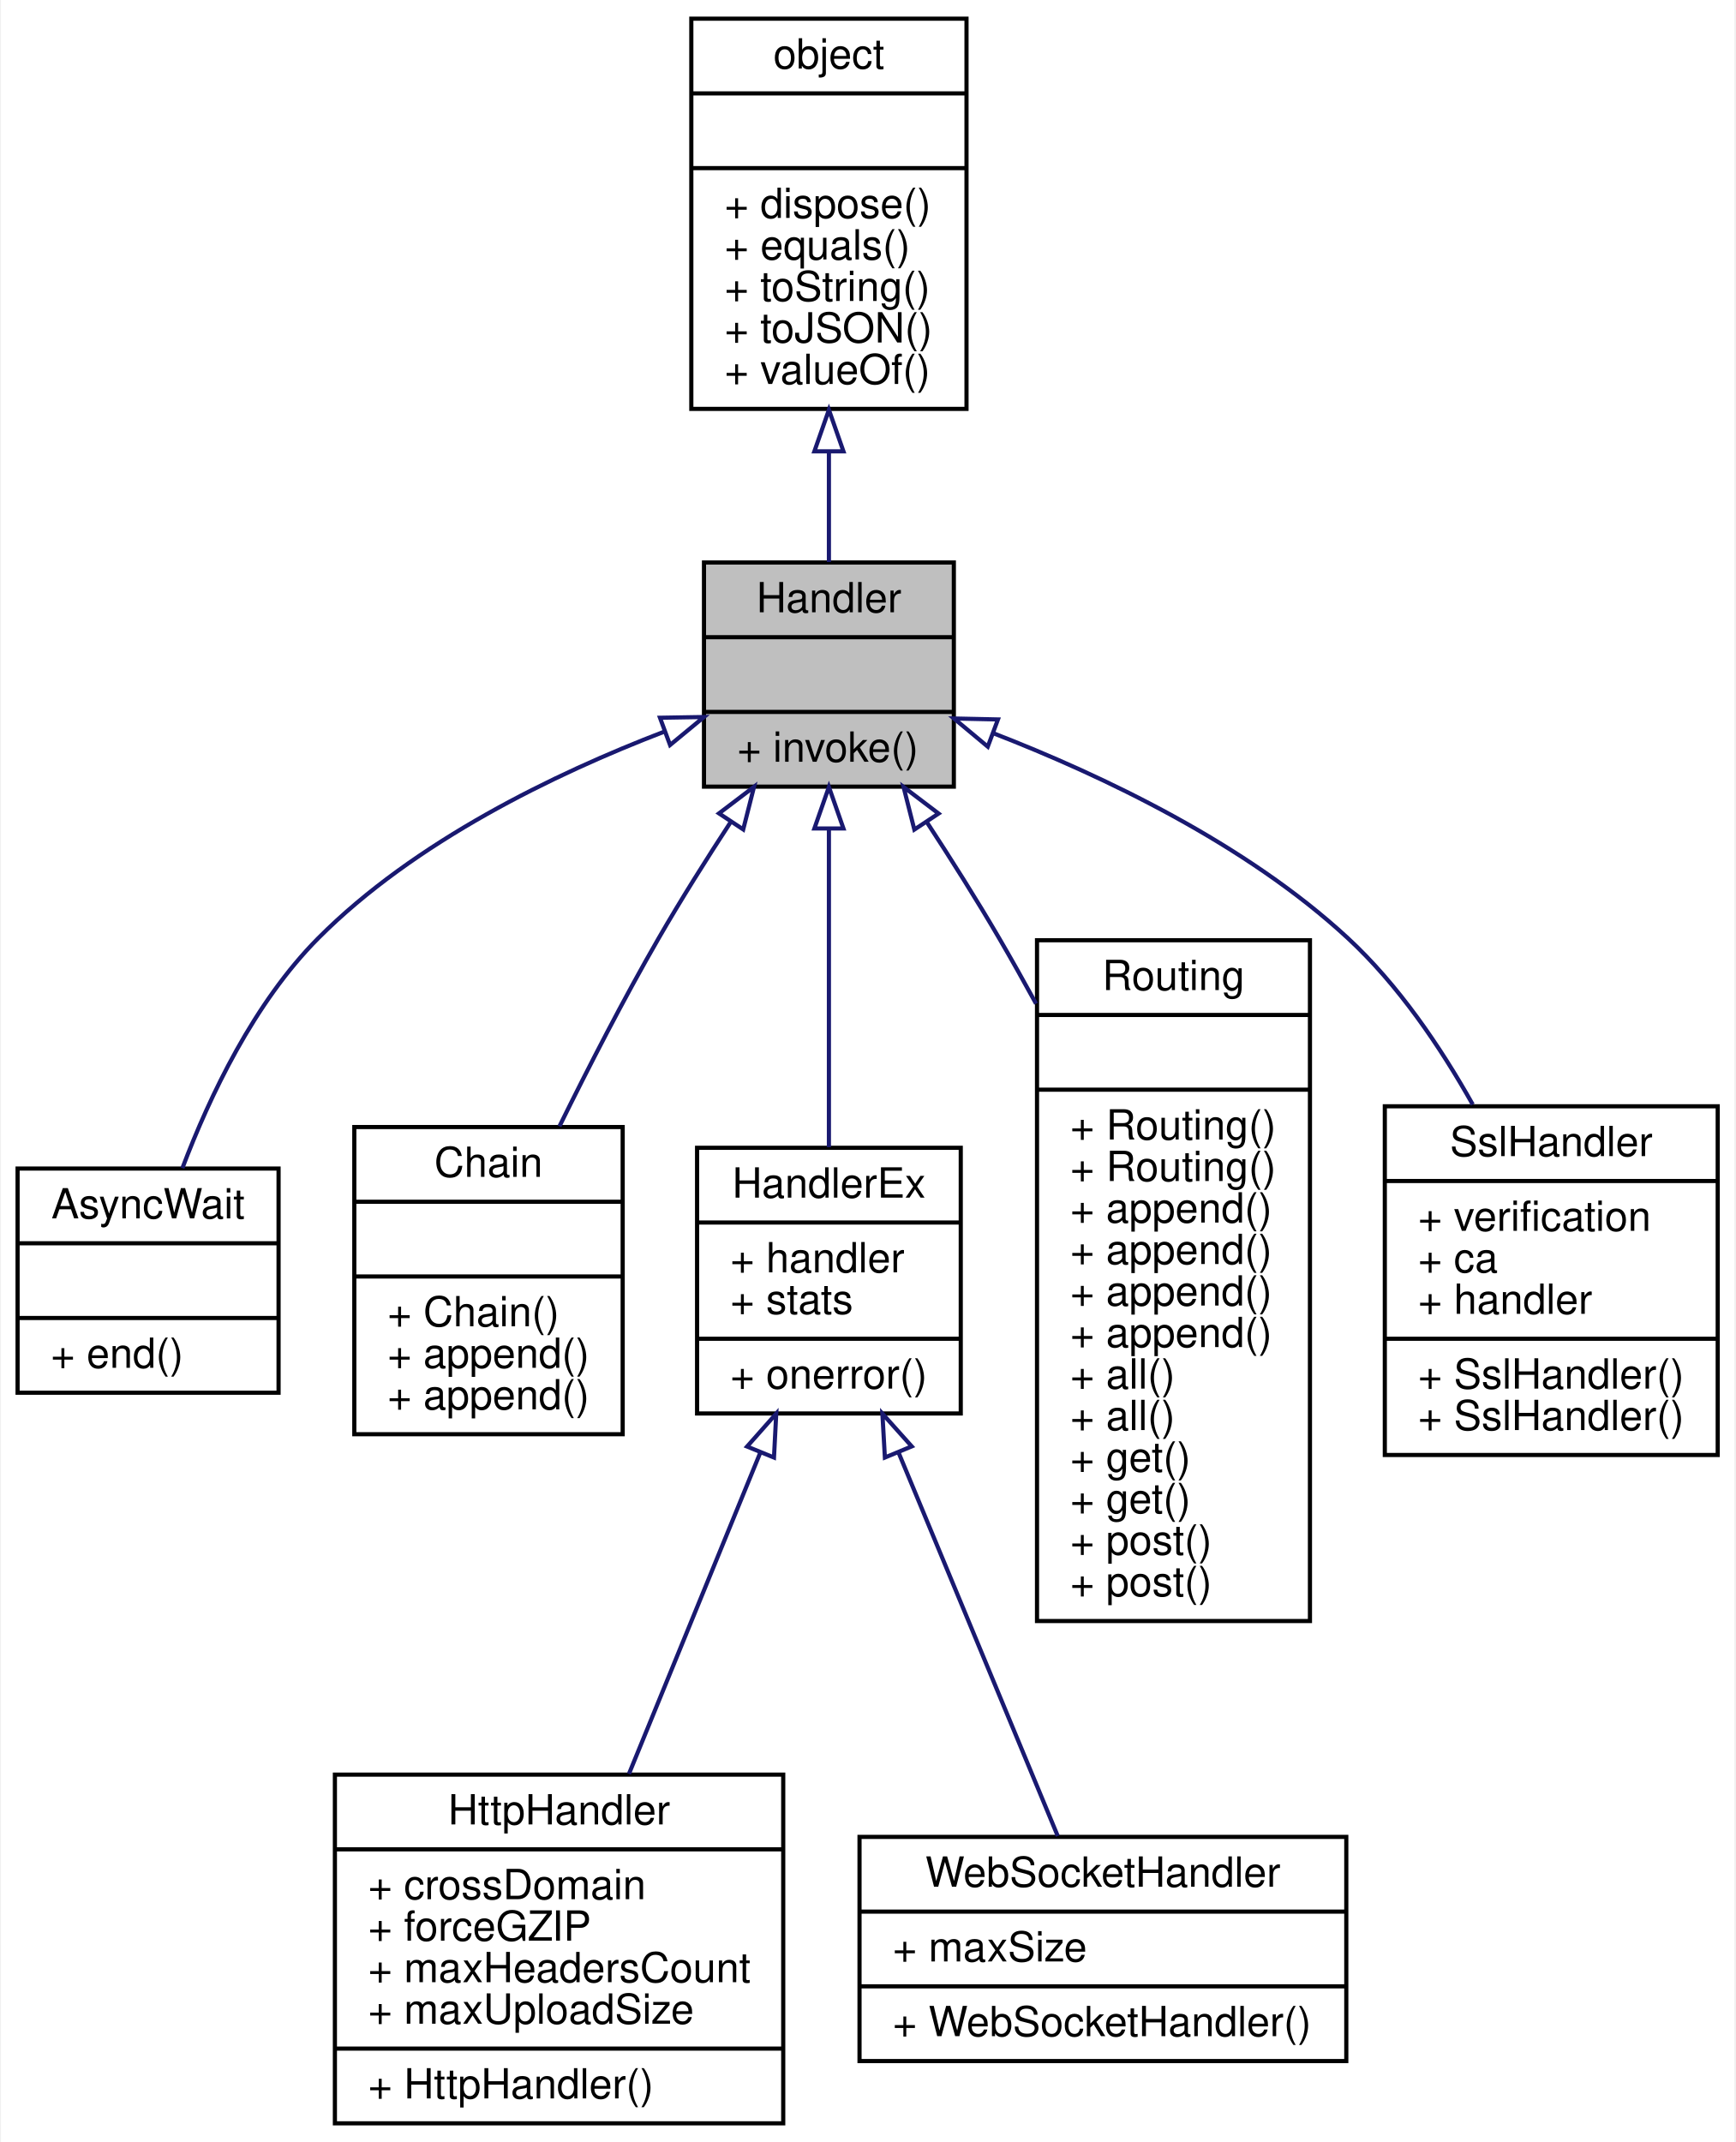
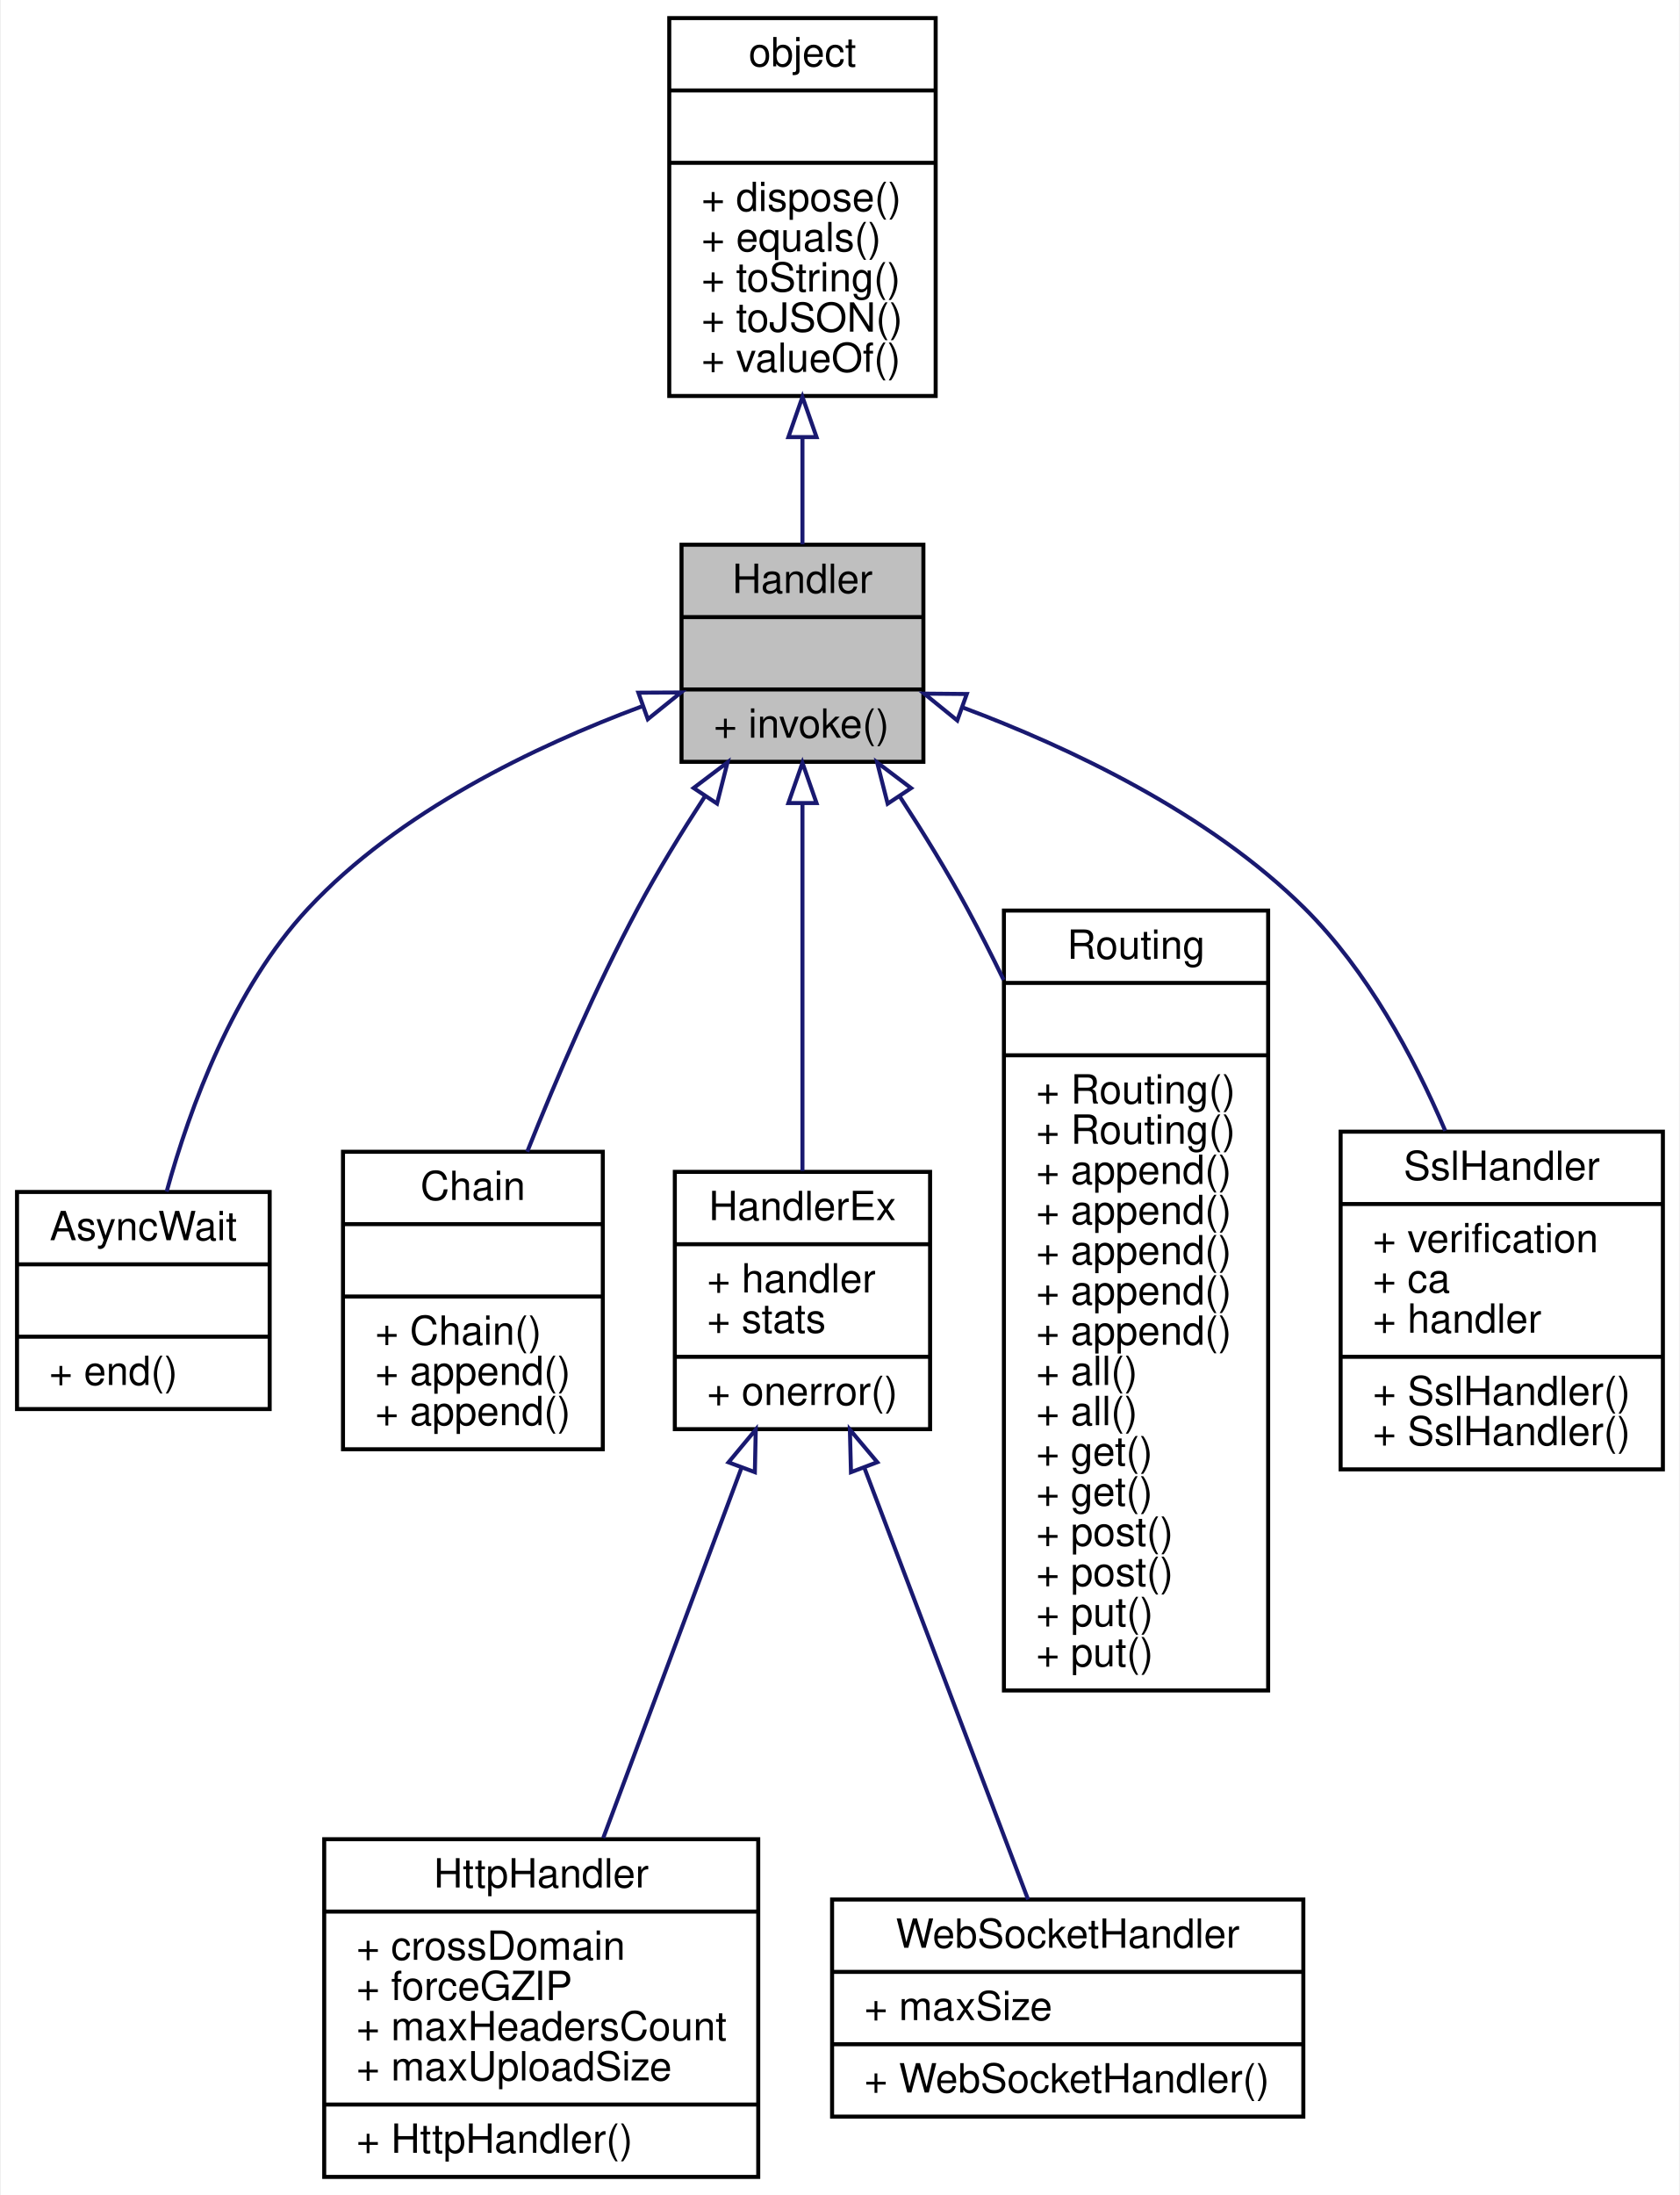
- <svg xmlns="http://www.w3.org/2000/svg" xmlns:xlink="http://www.w3.org/1999/xlink" width="418pt" height="516pt" viewBox="0.00 0.00 417.53 516.00">
-   <g id="graph0" class="graph" transform="scale(1 1) rotate(0) translate(4 512)">
-     <polygon fill="white" stroke="none" points="-4,4 -4,-512 413.527,-512 413.527,4 -4,4" />
+ <svg xmlns="http://www.w3.org/2000/svg" xmlns:xlink="http://www.w3.org/1999/xlink" width="418pt" height="546pt" viewBox="0.00 0.00 417.53 546.00">
+   <g id="graph0" class="graph" transform="scale(1 1) rotate(0) translate(4 542)">
+     <polygon fill="white" stroke="none" points="-4,4 -4,-542 413.527,-542 413.527,4 -4,4" />
    <g id="node1" class="node">
-       <polygon fill="#bfbfbf" stroke="black" points="165.34,-322.5 165.34,-376.5 225.525,-376.5 225.525,-322.5 165.34,-322.5" />
-       <text text-anchor="middle" x="195.433" y="-364.5" font-family="Helvetica,sans-Serif" font-size="10.00">Handler</text>
-       <polyline fill="none" stroke="black" points="165.34,-358.5 225.525,-358.5 " />
-       <text text-anchor="middle" x="195.433" y="-346.5" font-family="Helvetica,sans-Serif" font-size="10.00"> </text>
-       <polyline fill="none" stroke="black" points="165.34,-340.5 225.525,-340.5 " />
-       <text text-anchor="start" x="173.34" y="-328.5" font-family="Helvetica,sans-Serif" font-size="10.00">+ invoke()</text>
+       <polygon fill="#bfbfbf" stroke="black" points="165.34,-352.5 165.34,-406.5 225.525,-406.5 225.525,-352.5 165.34,-352.5" />
+       <text text-anchor="middle" x="195.433" y="-394.5" font-family="Helvetica,sans-Serif" font-size="10.00">Handler</text>
+       <polyline fill="none" stroke="black" points="165.34,-388.5 225.525,-388.5 " />
+       <text text-anchor="middle" x="195.433" y="-376.5" font-family="Helvetica,sans-Serif" font-size="10.00"> </text>
+       <polyline fill="none" stroke="black" points="165.34,-370.5 225.525,-370.5 " />
+       <text text-anchor="start" x="173.34" y="-358.5" font-family="Helvetica,sans-Serif" font-size="10.00">+ invoke()</text>
    </g>
    <g id="node3" class="node">
      <g id="a_node3">
        <a xlink:href="../../d2/d88/interfaceAsyncWait.html" target="_top" xlink:title="消息处理器异步等待对象 ">
-           <polygon fill="white" stroke="black" points="0,-176.5 0,-230.5 62.865,-230.5 62.865,-176.5 0,-176.5" />
-           <text text-anchor="middle" x="31.433" y="-218.5" font-family="Helvetica,sans-Serif" font-size="10.00">AsyncWait</text>
-           <polyline fill="none" stroke="black" points="0,-212.5 62.865,-212.5 " />
-           <text text-anchor="middle" x="31.433" y="-200.5" font-family="Helvetica,sans-Serif" font-size="10.00"> </text>
-           <polyline fill="none" stroke="black" points="0,-194.5 62.865,-194.5 " />
-           <text text-anchor="start" x="8" y="-182.5" font-family="Helvetica,sans-Serif" font-size="10.00">+ end()</text>
+           <polygon fill="white" stroke="black" points="0,-191.5 0,-245.5 62.865,-245.5 62.865,-191.5 0,-191.5" />
+           <text text-anchor="middle" x="31.433" y="-233.5" font-family="Helvetica,sans-Serif" font-size="10.00">AsyncWait</text>
+           <polyline fill="none" stroke="black" points="0,-227.5 62.865,-227.5 " />
+           <text text-anchor="middle" x="31.433" y="-215.5" font-family="Helvetica,sans-Serif" font-size="10.00"> </text>
+           <polyline fill="none" stroke="black" points="0,-209.5 62.865,-209.5 " />
+           <text text-anchor="start" x="8" y="-197.5" font-family="Helvetica,sans-Serif" font-size="10.00">+ end()</text>
        </a>
      </g>
    </g>
    <g id="edge2" class="edge">
-       <path fill="none" stroke="midnightblue" d="M155.673,-335.71C129.404,-325.62 95.664,-309.326 72.433,-286 57.008,-270.513 46.299,-248.04 39.704,-230.613" />
-       <polygon fill="none" stroke="midnightblue" points="154.744,-339.098 165.337,-339.275 157.167,-332.53 154.744,-339.098" />
+       <path fill="none" stroke="midnightblue" d="M155.439,-366.278C128.917,-356.406 94.975,-340.138 72.433,-316 53.921,-296.177 43.069,-266.739 37.231,-245.594" />
+       <polygon fill="none" stroke="midnightblue" points="154.606,-369.697 165.201,-369.752 156.953,-363.102 154.606,-369.697" />
    </g>
    <g id="node4" class="node">
      <g id="a_node4">
        <a xlink:href="../../d3/d78/interfaceChain.html" target="_top" xlink:title="消息处理器链处理对象 ">
-           <polygon fill="white" stroke="black" points="81.109,-166.5 81.109,-240.5 145.756,-240.5 145.756,-166.5 81.109,-166.5" />
-           <text text-anchor="middle" x="113.433" y="-228.5" font-family="Helvetica,sans-Serif" font-size="10.00">Chain</text>
-           <polyline fill="none" stroke="black" points="81.109,-222.5 145.756,-222.5 " />
-           <text text-anchor="middle" x="113.433" y="-210.5" font-family="Helvetica,sans-Serif" font-size="10.00"> </text>
-           <polyline fill="none" stroke="black" points="81.109,-204.5 145.756,-204.5 " />
-           <text text-anchor="start" x="89.109" y="-192.5" font-family="Helvetica,sans-Serif" font-size="10.00">+ Chain()</text>
-           <text text-anchor="start" x="89.109" y="-182.5" font-family="Helvetica,sans-Serif" font-size="10.00">+ append()</text>
-           <text text-anchor="start" x="89.109" y="-172.5" font-family="Helvetica,sans-Serif" font-size="10.00">+ append()</text>
+           <polygon fill="white" stroke="black" points="81.109,-181.5 81.109,-255.5 145.756,-255.5 145.756,-181.5 81.109,-181.5" />
+           <text text-anchor="middle" x="113.433" y="-243.5" font-family="Helvetica,sans-Serif" font-size="10.00">Chain</text>
+           <polyline fill="none" stroke="black" points="81.109,-237.5 145.756,-237.5 " />
+           <text text-anchor="middle" x="113.433" y="-225.5" font-family="Helvetica,sans-Serif" font-size="10.00"> </text>
+           <polyline fill="none" stroke="black" points="81.109,-219.5 145.756,-219.5 " />
+           <text text-anchor="start" x="89.109" y="-207.5" font-family="Helvetica,sans-Serif" font-size="10.00">+ Chain()</text>
+           <text text-anchor="start" x="89.109" y="-197.5" font-family="Helvetica,sans-Serif" font-size="10.00">+ append()</text>
+           <text text-anchor="start" x="89.109" y="-187.5" font-family="Helvetica,sans-Serif" font-size="10.00">+ append()</text>
        </a>
      </g>
    </g>
    <g id="edge3" class="edge">
-       <path fill="none" stroke="midnightblue" d="M171.857,-314.101C165.958,-305.084 159.79,-295.285 154.433,-286 146.042,-271.458 137.57,-254.986 130.523,-240.675" />
-       <polygon fill="none" stroke="midnightblue" points="168.955,-316.057 177.395,-322.462 174.791,-312.192 168.955,-316.057" />
+       <path fill="none" stroke="midnightblue" d="M171.099,-343.806C165.316,-334.929 159.39,-325.269 154.433,-316 144.044,-296.578 134.316,-273.958 126.946,-255.501" />
+       <polygon fill="none" stroke="midnightblue" points="168.346,-345.985 176.795,-352.377 174.176,-342.111 168.346,-345.985" />
    </g>
    <g id="node5" class="node">
      <g id="a_node5">
        <a xlink:href="../../dc/de5/interfaceHandlerEx.html" target="_top" xlink:title="扩展消息处理器接口 ">
-           <polygon fill="white" stroke="black" points="163.675,-171.5 163.675,-235.5 227.19,-235.5 227.19,-171.5 163.675,-171.5" />
-           <text text-anchor="middle" x="195.433" y="-223.5" font-family="Helvetica,sans-Serif" font-size="10.00">HandlerEx</text>
-           <polyline fill="none" stroke="black" points="163.675,-217.5 227.19,-217.5 " />
-           <text text-anchor="start" x="171.675" y="-205.5" font-family="Helvetica,sans-Serif" font-size="10.00">+ handler</text>
-           <text text-anchor="start" x="171.675" y="-195.5" font-family="Helvetica,sans-Serif" font-size="10.00">+ stats</text>
-           <polyline fill="none" stroke="black" points="163.675,-189.5 227.19,-189.5 " />
-           <text text-anchor="start" x="171.675" y="-177.5" font-family="Helvetica,sans-Serif" font-size="10.00">+ onerror()</text>
+           <polygon fill="white" stroke="black" points="163.675,-186.5 163.675,-250.5 227.19,-250.5 227.19,-186.5 163.675,-186.5" />
+           <text text-anchor="middle" x="195.433" y="-238.5" font-family="Helvetica,sans-Serif" font-size="10.00">HandlerEx</text>
+           <polyline fill="none" stroke="black" points="163.675,-232.5 227.19,-232.5 " />
+           <text text-anchor="start" x="171.675" y="-220.5" font-family="Helvetica,sans-Serif" font-size="10.00">+ handler</text>
+           <text text-anchor="start" x="171.675" y="-210.5" font-family="Helvetica,sans-Serif" font-size="10.00">+ stats</text>
+           <polyline fill="none" stroke="black" points="163.675,-204.5 227.19,-204.5 " />
+           <text text-anchor="start" x="171.675" y="-192.5" font-family="Helvetica,sans-Serif" font-size="10.00">+ onerror()</text>
        </a>
      </g>
    </g>
    <g id="edge4" class="edge">
-       <path fill="none" stroke="midnightblue" d="M195.433,-312.117C195.433,-288.527 195.433,-258.118 195.433,-235.645" />
-       <polygon fill="none" stroke="midnightblue" points="191.933,-312.423 195.433,-322.423 198.933,-312.423 191.933,-312.423" />
+       <path fill="none" stroke="midnightblue" d="M195.433,-342.194C195.433,-314.581 195.433,-276.983 195.433,-250.712" />
+       <polygon fill="none" stroke="midnightblue" points="191.933,-342.244 195.433,-352.244 198.933,-342.244 191.933,-342.244" />
    </g>
    <g id="node8" class="node">
      <g id="a_node8">
        <a xlink:href="../../df/dcb/interfaceRouting.html" target="_top" xlink:title="消息处理器路由对象 ">
-           <polygon fill="white" stroke="black" points="245.56,-121.5 245.56,-285.5 311.306,-285.5 311.306,-121.5 245.56,-121.5" />
-           <text text-anchor="middle" x="278.433" y="-273.5" font-family="Helvetica,sans-Serif" font-size="10.00">Routing</text>
-           <polyline fill="none" stroke="black" points="245.56,-267.5 311.306,-267.5 " />
-           <text text-anchor="middle" x="278.433" y="-255.5" font-family="Helvetica,sans-Serif" font-size="10.00"> </text>
-           <polyline fill="none" stroke="black" points="245.56,-249.5 311.306,-249.5 " />
-           <text text-anchor="start" x="253.56" y="-237.5" font-family="Helvetica,sans-Serif" font-size="10.00">+ Routing()</text>
-           <text text-anchor="start" x="253.56" y="-227.5" font-family="Helvetica,sans-Serif" font-size="10.00">+ Routing()</text>
+           <polygon fill="white" stroke="black" points="245.56,-121.5 245.56,-315.5 311.306,-315.5 311.306,-121.5 245.56,-121.5" />
+           <text text-anchor="middle" x="278.433" y="-303.5" font-family="Helvetica,sans-Serif" font-size="10.00">Routing</text>
+           <polyline fill="none" stroke="black" points="245.56,-297.5 311.306,-297.5 " />
+           <text text-anchor="middle" x="278.433" y="-285.5" font-family="Helvetica,sans-Serif" font-size="10.00"> </text>
+           <polyline fill="none" stroke="black" points="245.56,-279.5 311.306,-279.5 " />
+           <text text-anchor="start" x="253.56" y="-267.5" font-family="Helvetica,sans-Serif" font-size="10.00">+ Routing()</text>
+           <text text-anchor="start" x="253.56" y="-257.5" font-family="Helvetica,sans-Serif" font-size="10.00">+ Routing()</text>
+           <text text-anchor="start" x="253.56" y="-247.5" font-family="Helvetica,sans-Serif" font-size="10.00">+ append()</text>
+           <text text-anchor="start" x="253.56" y="-237.5" font-family="Helvetica,sans-Serif" font-size="10.00">+ append()</text>
+           <text text-anchor="start" x="253.56" y="-227.5" font-family="Helvetica,sans-Serif" font-size="10.00">+ append()</text>
          <text text-anchor="start" x="253.56" y="-217.5" font-family="Helvetica,sans-Serif" font-size="10.00">+ append()</text>
          <text text-anchor="start" x="253.56" y="-207.5" font-family="Helvetica,sans-Serif" font-size="10.00">+ append()</text>
-           <text text-anchor="start" x="253.56" y="-197.5" font-family="Helvetica,sans-Serif" font-size="10.00">+ append()</text>
-           <text text-anchor="start" x="253.56" y="-187.5" font-family="Helvetica,sans-Serif" font-size="10.00">+ append()</text>
-           <text text-anchor="start" x="253.56" y="-177.5" font-family="Helvetica,sans-Serif" font-size="10.00">+ all()</text>
-           <text text-anchor="start" x="253.56" y="-167.5" font-family="Helvetica,sans-Serif" font-size="10.00">+ all()</text>
-           <text text-anchor="start" x="253.56" y="-157.5" font-family="Helvetica,sans-Serif" font-size="10.00">+ get()</text>
-           <text text-anchor="start" x="253.56" y="-147.5" font-family="Helvetica,sans-Serif" font-size="10.00">+ get()</text>
-           <text text-anchor="start" x="253.56" y="-137.5" font-family="Helvetica,sans-Serif" font-size="10.00">+ post()</text>
-           <text text-anchor="start" x="253.56" y="-127.5" font-family="Helvetica,sans-Serif" font-size="10.00">+ post()</text>
+           <text text-anchor="start" x="253.56" y="-197.5" font-family="Helvetica,sans-Serif" font-size="10.00">+ all()</text>
+           <text text-anchor="start" x="253.56" y="-187.5" font-family="Helvetica,sans-Serif" font-size="10.00">+ all()</text>
+           <text text-anchor="start" x="253.56" y="-177.5" font-family="Helvetica,sans-Serif" font-size="10.00">+ get()</text>
+           <text text-anchor="start" x="253.56" y="-167.5" font-family="Helvetica,sans-Serif" font-size="10.00">+ get()</text>
+           <text text-anchor="start" x="253.56" y="-157.5" font-family="Helvetica,sans-Serif" font-size="10.00">+ post()</text>
+           <text text-anchor="start" x="253.56" y="-147.5" font-family="Helvetica,sans-Serif" font-size="10.00">+ post()</text>
+           <text text-anchor="start" x="253.56" y="-137.5" font-family="Helvetica,sans-Serif" font-size="10.00">+ put()</text>
+           <text text-anchor="start" x="253.56" y="-127.5" font-family="Helvetica,sans-Serif" font-size="10.00">+ put()</text>
        </a>
      </g>
    </g>
    <g id="edge7" class="edge">
-       <path fill="none" stroke="midnightblue" d="M218.946,-314.065C224.846,-305.049 231.03,-295.258 236.433,-286 239.401,-280.913 242.388,-275.594 245.328,-270.217" />
-       <polygon fill="none" stroke="midnightblue" points="216.011,-312.157 213.412,-322.428 221.849,-316.02 216.011,-312.157" />
+       <path fill="none" stroke="midnightblue" d="M219.709,-343.775C225.494,-334.899 231.434,-325.247 236.433,-316 239.517,-310.294 242.554,-304.315 245.496,-298.248" />
+       <polygon fill="none" stroke="midnightblue" points="216.632,-342.081 214.016,-352.348 222.464,-345.954 216.632,-342.081" />
    </g>
    <g id="node9" class="node">
      <g id="a_node9">
        <a xlink:href="../../df/dd8/interfaceSslHandler.html" target="_top" xlink:title="ssl 协议转换处理器 ">
-           <polygon fill="white" stroke="black" points="329.338,-161.5 329.338,-245.5 409.527,-245.5 409.527,-161.5 329.338,-161.5" />
-           <text text-anchor="middle" x="369.433" y="-233.5" font-family="Helvetica,sans-Serif" font-size="10.00">SslHandler</text>
-           <polyline fill="none" stroke="black" points="329.338,-227.5 409.527,-227.5 " />
-           <text text-anchor="start" x="337.338" y="-215.5" font-family="Helvetica,sans-Serif" font-size="10.00">+ verification</text>
-           <text text-anchor="start" x="337.338" y="-205.5" font-family="Helvetica,sans-Serif" font-size="10.00">+ ca</text>
-           <text text-anchor="start" x="337.338" y="-195.5" font-family="Helvetica,sans-Serif" font-size="10.00">+ handler</text>
-           <polyline fill="none" stroke="black" points="329.338,-189.5 409.527,-189.5 " />
-           <text text-anchor="start" x="337.338" y="-177.5" font-family="Helvetica,sans-Serif" font-size="10.00">+ SslHandler()</text>
-           <text text-anchor="start" x="337.338" y="-167.5" font-family="Helvetica,sans-Serif" font-size="10.00">+ SslHandler()</text>
+           <polygon fill="white" stroke="black" points="329.338,-176.5 329.338,-260.5 409.527,-260.5 409.527,-176.5 329.338,-176.5" />
+           <text text-anchor="middle" x="369.433" y="-248.5" font-family="Helvetica,sans-Serif" font-size="10.00">SslHandler</text>
+           <polyline fill="none" stroke="black" points="329.338,-242.5 409.527,-242.5 " />
+           <text text-anchor="start" x="337.338" y="-230.5" font-family="Helvetica,sans-Serif" font-size="10.00">+ verification</text>
+           <text text-anchor="start" x="337.338" y="-220.5" font-family="Helvetica,sans-Serif" font-size="10.00">+ ca</text>
+           <text text-anchor="start" x="337.338" y="-210.5" font-family="Helvetica,sans-Serif" font-size="10.00">+ handler</text>
+           <polyline fill="none" stroke="black" points="329.338,-204.5 409.527,-204.5 " />
+           <text text-anchor="start" x="337.338" y="-192.5" font-family="Helvetica,sans-Serif" font-size="10.00">+ SslHandler()</text>
+           <text text-anchor="start" x="337.338" y="-182.5" font-family="Helvetica,sans-Serif" font-size="10.00">+ SslHandler()</text>
        </a>
      </g>
    </g>
    <g id="edge8" class="edge">
-       <path fill="none" stroke="midnightblue" d="M234.931,-335.409C261.428,-325.135 295.847,-308.747 320.433,-286 332.551,-274.788 342.679,-259.899 350.522,-245.917" />
-       <polygon fill="none" stroke="midnightblue" points="233.698,-332.133 225.56,-338.917 236.152,-338.689 233.698,-332.133" />
+       <path fill="none" stroke="midnightblue" d="M235.2,-366.056C261.969,-356.037 296.599,-339.687 320.433,-316 335.892,-300.636 347.402,-279.382 355.368,-260.73" />
+       <polygon fill="none" stroke="midnightblue" points="233.953,-362.785 225.728,-369.462 236.322,-369.371 233.953,-362.785" />
    </g>
    <g id="node2" class="node">
      <g id="a_node2">
        <a xlink:href="../../db/d38/interfaceobject.html" target="_top" xlink:title="基础对象，所有对象均继承于此 ">
-           <polygon fill="white" stroke="black" points="162.289,-413.5 162.289,-507.5 228.577,-507.5 228.577,-413.5 162.289,-413.5" />
-           <text text-anchor="middle" x="195.433" y="-495.5" font-family="Helvetica,sans-Serif" font-size="10.00">object</text>
-           <polyline fill="none" stroke="black" points="162.289,-489.5 228.577,-489.5 " />
-           <text text-anchor="middle" x="195.433" y="-477.5" font-family="Helvetica,sans-Serif" font-size="10.00"> </text>
-           <polyline fill="none" stroke="black" points="162.289,-471.5 228.577,-471.5 " />
-           <text text-anchor="start" x="170.289" y="-459.5" font-family="Helvetica,sans-Serif" font-size="10.00">+ dispose()</text>
-           <text text-anchor="start" x="170.289" y="-449.5" font-family="Helvetica,sans-Serif" font-size="10.00">+ equals()</text>
-           <text text-anchor="start" x="170.289" y="-439.5" font-family="Helvetica,sans-Serif" font-size="10.00">+ toString()</text>
-           <text text-anchor="start" x="170.289" y="-429.5" font-family="Helvetica,sans-Serif" font-size="10.00">+ toJSON()</text>
-           <text text-anchor="start" x="170.289" y="-419.5" font-family="Helvetica,sans-Serif" font-size="10.00">+ valueOf()</text>
+           <polygon fill="white" stroke="black" points="162.289,-443.5 162.289,-537.5 228.577,-537.5 228.577,-443.5 162.289,-443.5" />
+           <text text-anchor="middle" x="195.433" y="-525.5" font-family="Helvetica,sans-Serif" font-size="10.00">object</text>
+           <polyline fill="none" stroke="black" points="162.289,-519.5 228.577,-519.5 " />
+           <text text-anchor="middle" x="195.433" y="-507.5" font-family="Helvetica,sans-Serif" font-size="10.00"> </text>
+           <polyline fill="none" stroke="black" points="162.289,-501.5 228.577,-501.5 " />
+           <text text-anchor="start" x="170.289" y="-489.5" font-family="Helvetica,sans-Serif" font-size="10.00">+ dispose()</text>
+           <text text-anchor="start" x="170.289" y="-479.5" font-family="Helvetica,sans-Serif" font-size="10.00">+ equals()</text>
+           <text text-anchor="start" x="170.289" y="-469.5" font-family="Helvetica,sans-Serif" font-size="10.00">+ toString()</text>
+           <text text-anchor="start" x="170.289" y="-459.5" font-family="Helvetica,sans-Serif" font-size="10.00">+ toJSON()</text>
+           <text text-anchor="start" x="170.289" y="-449.5" font-family="Helvetica,sans-Serif" font-size="10.00">+ valueOf()</text>
        </a>
      </g>
    </g>
    <g id="edge1" class="edge">
-       <path fill="none" stroke="midnightblue" d="M195.433,-403.212C195.433,-393.916 195.433,-384.69 195.433,-376.617" />
-       <polygon fill="none" stroke="midnightblue" points="191.933,-403.274 195.433,-413.274 198.933,-403.274 191.933,-403.274" />
+       <path fill="none" stroke="midnightblue" d="M195.433,-433.212C195.433,-423.916 195.433,-414.69 195.433,-406.617" />
+       <polygon fill="none" stroke="midnightblue" points="191.933,-433.274 195.433,-443.274 198.933,-433.274 191.933,-433.274" />
    </g>
    <g id="node6" class="node">
      <g id="a_node6">
        <a xlink:href="../../d6/d18/interfaceHttpHandler.html" target="_top" xlink:title="http 协议转换处理器 ">
          <polygon fill="white" stroke="black" points="76.436,-0.5 76.436,-84.5 184.429,-84.5 184.429,-0.5 76.436,-0.5" />
          <text text-anchor="middle" x="130.433" y="-72.5" font-family="Helvetica,sans-Serif" font-size="10.00">HttpHandler</text>
          <polyline fill="none" stroke="black" points="76.436,-66.5 184.429,-66.5 " />
          <text text-anchor="start" x="84.436" y="-54.5" font-family="Helvetica,sans-Serif" font-size="10.00">+ crossDomain</text>
          <text text-anchor="start" x="84.436" y="-44.5" font-family="Helvetica,sans-Serif" font-size="10.00">+ forceGZIP</text>
          <text text-anchor="start" x="84.436" y="-34.5" font-family="Helvetica,sans-Serif" font-size="10.00">+ maxHeadersCount</text>
          <text text-anchor="start" x="84.436" y="-24.5" font-family="Helvetica,sans-Serif" font-size="10.00">+ maxUploadSize</text>
          <polyline fill="none" stroke="black" points="76.436,-18.5 184.429,-18.5 " />
          <text text-anchor="start" x="84.436" y="-6.5" font-family="Helvetica,sans-Serif" font-size="10.00">+ HttpHandler()</text>
        </a>
      </g>
    </g>
    <g id="edge5" class="edge">
-       <path fill="none" stroke="midnightblue" d="M178.899,-162.056C169.213,-138.363 157.011,-108.514 147.273,-84.694" />
-       <polygon fill="none" stroke="midnightblue" points="175.722,-163.534 182.746,-171.466 182.201,-160.885 175.722,-163.534" />
+       <path fill="none" stroke="midnightblue" d="M180.301,-176.994C169.952,-149.29 156.276,-112.681 145.864,-84.808" />
+       <polygon fill="none" stroke="midnightblue" points="177.034,-178.249 183.812,-186.392 183.591,-175.8 177.034,-178.249" />
    </g>
    <g id="node7" class="node">
      <g id="a_node7">
        <a xlink:href="../../da/d20/interfaceWebSocketHandler.html" target="_top" xlink:title="WebSocket 包协议转换处理器 ">
          <polygon fill="white" stroke="black" points="202.805,-15.5 202.805,-69.5 320.06,-69.5 320.06,-15.5 202.805,-15.5" />
          <text text-anchor="middle" x="261.433" y="-57.5" font-family="Helvetica,sans-Serif" font-size="10.00">WebSocketHandler</text>
          <polyline fill="none" stroke="black" points="202.805,-51.5 320.06,-51.5 " />
          <text text-anchor="start" x="210.805" y="-39.5" font-family="Helvetica,sans-Serif" font-size="10.00">+ maxSize</text>
          <polyline fill="none" stroke="black" points="202.805,-33.5 320.06,-33.5 " />
          <text text-anchor="start" x="210.805" y="-21.5" font-family="Helvetica,sans-Serif" font-size="10.00">+ WebSocketHandler()</text>
        </a>
      </g>
    </g>
    <g id="edge6" class="edge">
-       <path fill="none" stroke="midnightblue" d="M212.237,-162.016C224.275,-133.016 240.136,-94.806 250.55,-69.717" />
-       <polygon fill="none" stroke="midnightblue" points="208.916,-160.888 208.315,-171.466 215.381,-163.572 208.916,-160.888" />
+       <path fill="none" stroke="midnightblue" d="M210.803,-176.977C223.377,-143.829 240.784,-97.938 251.565,-69.516" />
+       <polygon fill="none" stroke="midnightblue" points="207.506,-175.801 207.232,-186.392 214.051,-178.284 207.506,-175.801" />
    </g>
  </g>
</svg>
